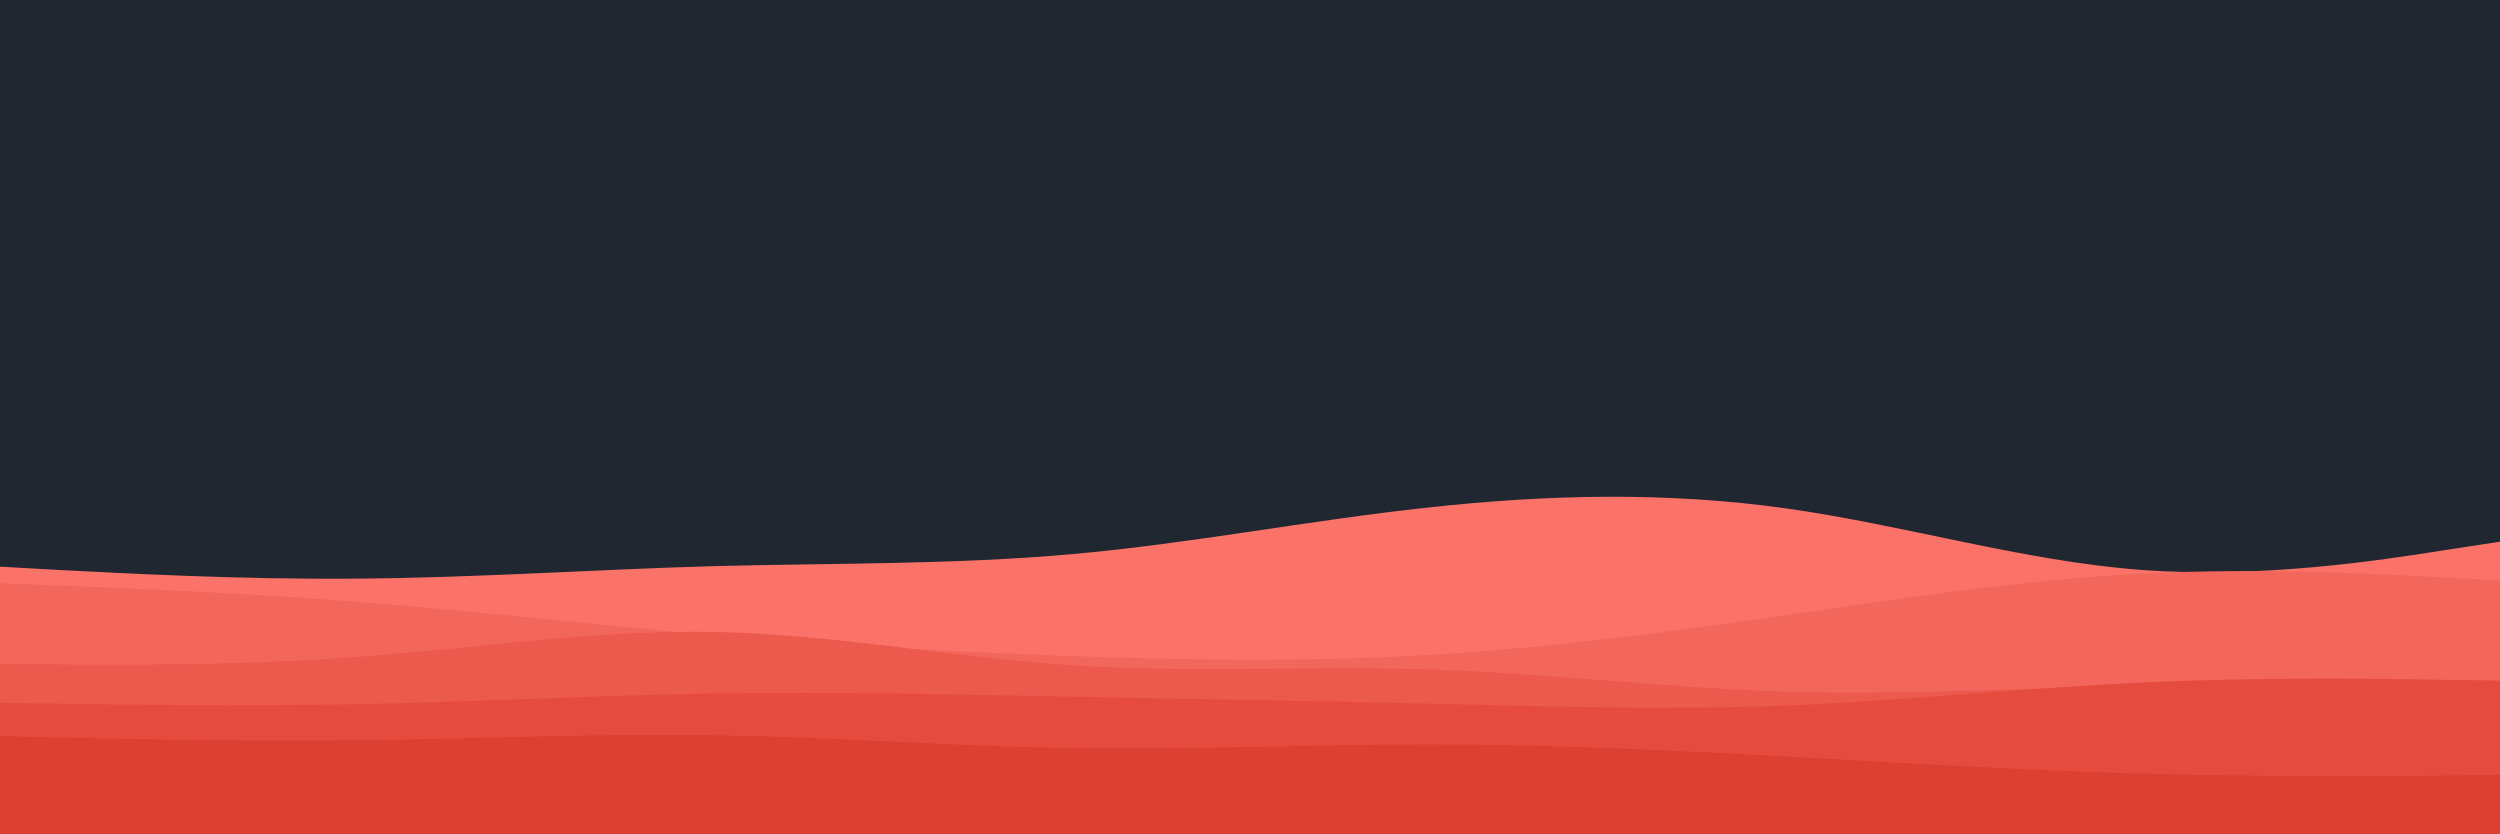
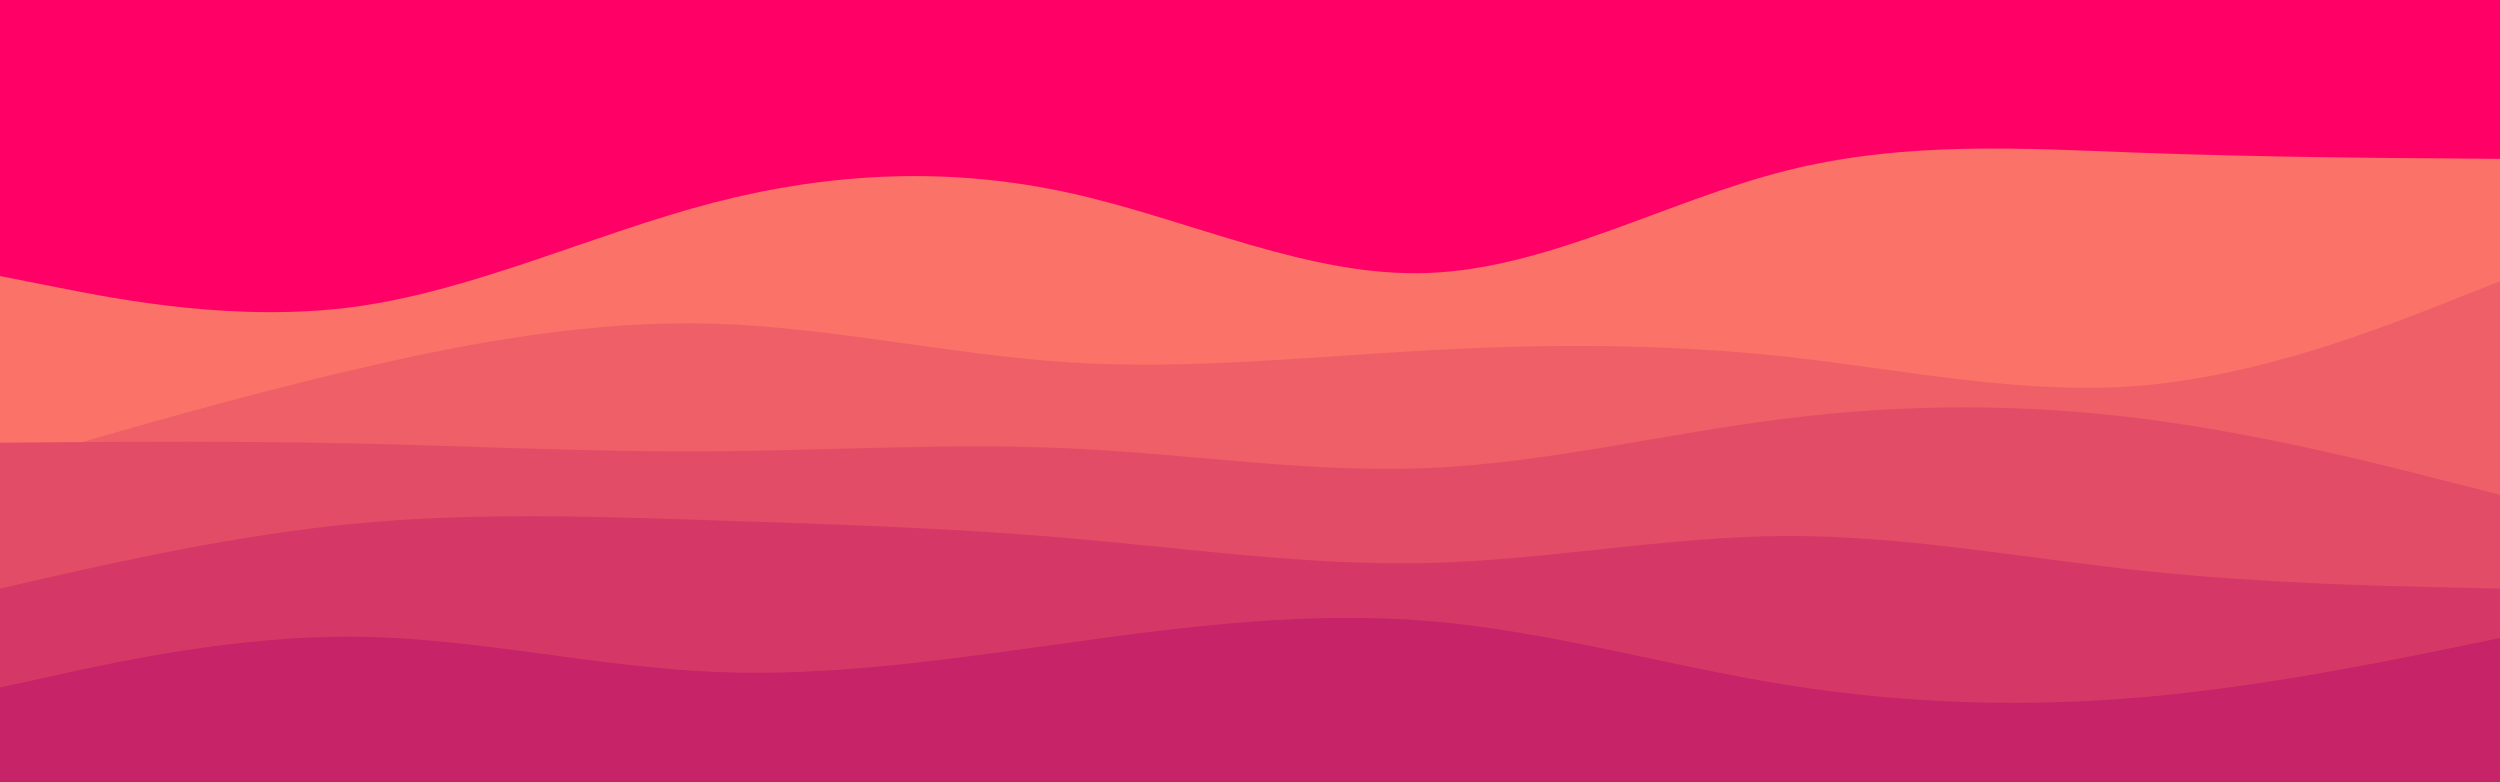
- <svg xmlns="http://www.w3.org/2000/svg" id="visual" viewBox="0 0 900 300" width="900" height="300" version="1.1">
-   <rect x="0" y="0" width="900" height="300" fill="#202731" />
-   <path d="M0 204L21.5 205.2C43 206.3 86 208.7 128.8 208.3C171.7 208 214.3 205 257.2 203.8C300 202.7 343 203.3 385.8 199.5C428.7 195.7 471.3 187.3 514.2 182.7C557 178 600 177 642.8 183C685.7 189 728.3 202 771.2 205.2C814 208.3 857 201.7 878.5 198.3L900 195L900 301L878.5 301C857 301 814 301 771.2 301C728.3 301 685.7 301 642.8 301C600 301 557 301 514.2 301C471.3 301 428.7 301 385.8 301C343 301 300 301 257.2 301C214.3 301 171.7 301 128.8 301C86 301 43 301 21.5 301L0 301Z" fill="#fa7268" />
-   <path d="M0 210L21.5 210.8C43 211.7 86 213.3 128.8 216.7C171.7 220 214.3 225 257.2 228.7C300 232.3 343 234.7 385.8 236.2C428.7 237.7 471.3 238.3 514.2 235.8C557 233.3 600 227.7 642.8 221.5C685.7 215.3 728.3 208.7 771.2 206.5C814 204.3 857 206.7 878.5 207.8L900 209L900 301L878.5 301C857 301 814 301 771.2 301C728.3 301 685.7 301 642.8 301C600 301 557 301 514.2 301C471.3 301 428.7 301 385.8 301C343 301 300 301 257.2 301C214.3 301 171.7 301 128.8 301C86 301 43 301 21.5 301L0 301Z" fill="#f3665b" />
-   <path d="M0 239L21.5 239.2C43 239.3 86 239.7 128.8 236.5C171.7 233.3 214.3 226.7 257.2 227.5C300 228.3 343 236.7 385.8 239.5C428.7 242.3 471.3 239.7 514.2 241C557 242.3 600 247.7 642.8 249C685.7 250.3 728.3 247.7 771.2 246.8C814 246 857 247 878.5 247.5L900 248L900 301L878.5 301C857 301 814 301 771.2 301C728.3 301 685.7 301 642.8 301C600 301 557 301 514.2 301C471.3 301 428.7 301 385.8 301C343 301 300 301 257.2 301C214.3 301 171.7 301 128.8 301C86 301 43 301 21.5 301L0 301Z" fill="#ec594d" />
-   <path d="M0 253L21.5 253.3C43 253.7 86 254.3 128.8 253.5C171.7 252.7 214.3 250.3 257.2 249.7C300 249 343 250 385.8 250.8C428.7 251.7 471.3 252.3 514.2 253.3C557 254.3 600 255.7 642.8 254C685.7 252.3 728.3 247.7 771.2 245.7C814 243.7 857 244.3 878.5 244.7L900 245L900 301L878.5 301C857 301 814 301 771.2 301C728.3 301 685.7 301 642.8 301C600 301 557 301 514.2 301C471.3 301 428.7 301 385.8 301C343 301 300 301 257.2 301C214.3 301 171.7 301 128.8 301C86 301 43 301 21.5 301L0 301Z" fill="#e54c3f" />
-   <path d="M0 265L21.5 265.5C43 266 86 267 128.8 266.5C171.7 266 214.3 264 257.2 264.7C300 265.3 343 268.7 385.8 269.3C428.7 270 471.3 268 514.2 268C557 268 600 270 642.8 272.3C685.7 274.7 728.3 277.3 771.2 278.5C814 279.7 857 279.3 878.5 279.2L900 279L900 301L878.5 301C857 301 814 301 771.2 301C728.3 301 685.7 301 642.8 301C600 301 557 301 514.2 301C471.3 301 428.7 301 385.8 301C343 301 300 301 257.2 301C214.3 301 171.7 301 128.8 301C86 301 43 301 21.5 301L0 301Z" fill="#dd3f31" />
+ <svg xmlns="http://www.w3.org/2000/svg" id="visual" viewBox="0 0 960 300" width="960" height="300" version="1.1">
+   <rect x="0" y="0" width="960" height="300" fill="#ff0066" />
+   <path d="M0 106L22.8 110.5C45.7 115 91.3 124 137 117.7C182.7 111.3 228.3 89.7 274 77.8C319.7 66 365.3 64 411.2 74.2C457 84.3 503 106.7 548.8 104.8C594.7 103 640.3 77 686 65.5C731.7 54 777.3 57 823 58.7C868.7 60.3 914.3 60.7 937.2 60.8L960 61L960 301L937.2 301C914.3 301 868.7 301 823 301C777.3 301 731.7 301 686 301C640.3 301 594.7 301 548.8 301C503 301 457 301 411.2 301C365.3 301 319.7 301 274 301C228.3 301 182.7 301 137 301C91.3 301 45.7 301 22.8 301L0 301Z" fill="#fa7268" />
+   <path d="M0 179L22.8 172.3C45.7 165.7 91.3 152.3 137 141.7C182.7 131 228.3 123 274 124.3C319.7 125.7 365.3 136.3 411.2 139.2C457 142 503 137 548.8 134.5C594.7 132 640.3 132 686 137C731.7 142 777.3 152 823 148C868.7 144 914.3 126 937.2 117L960 108L960 301L937.2 301C914.3 301 868.7 301 823 301C777.3 301 731.7 301 686 301C640.3 301 594.7 301 548.8 301C503 301 457 301 411.2 301C365.3 301 319.7 301 274 301C228.3 301 182.7 301 137 301C91.3 301 45.7 301 22.8 301L0 301Z" fill="#ef5f67" />
+   <path d="M0 170L22.8 169.8C45.7 169.7 91.3 169.3 137 170.3C182.7 171.3 228.3 173.7 274 173.3C319.7 173 365.3 170 411.2 172.2C457 174.3 503 181.7 548.8 179.7C594.7 177.7 640.3 166.3 686 160.7C731.7 155 777.3 155 823 160.8C868.7 166.7 914.3 178.3 937.2 184.2L960 190L960 301L937.2 301C914.3 301 868.7 301 823 301C777.3 301 731.7 301 686 301C640.3 301 594.7 301 548.8 301C503 301 457 301 411.2 301C365.3 301 319.7 301 274 301C228.3 301 182.7 301 137 301C91.3 301 45.7 301 22.8 301L0 301Z" fill="#e34c67" />
+   <path d="M0 226L22.8 220.8C45.7 215.7 91.3 205.3 137 201C182.7 196.7 228.3 198.3 274 199.8C319.7 201.3 365.3 202.7 411.2 206.7C457 210.7 503 217.3 548.8 216.2C594.7 215 640.3 206 686 205.8C731.7 205.7 777.3 214.3 823 219.2C868.7 224 914.3 225 937.2 225.5L960 226L960 301L937.2 301C914.3 301 868.7 301 823 301C777.3 301 731.7 301 686 301C640.3 301 594.7 301 548.8 301C503 301 457 301 411.2 301C365.3 301 319.7 301 274 301C228.3 301 182.7 301 137 301C91.3 301 45.7 301 22.8 301L0 301Z" fill="#d53867" />
+   <path d="M0 264L22.8 259C45.7 254 91.3 244 137 244.5C182.7 245 228.3 256 274 258C319.7 260 365.3 253 411.2 246.7C457 240.3 503 234.7 548.8 238.5C594.7 242.3 640.3 255.7 686 263C731.7 270.3 777.3 271.7 823 267.7C868.7 263.7 914.3 254.3 937.2 249.7L960 245L960 301L937.2 301C914.3 301 868.7 301 823 301C777.3 301 731.7 301 686 301C640.3 301 594.7 301 548.8 301C503 301 457 301 411.2 301C365.3 301 319.7 301 274 301C228.3 301 182.7 301 137 301C91.3 301 45.7 301 22.8 301L0 301Z" fill="#c62368" />
</svg>
